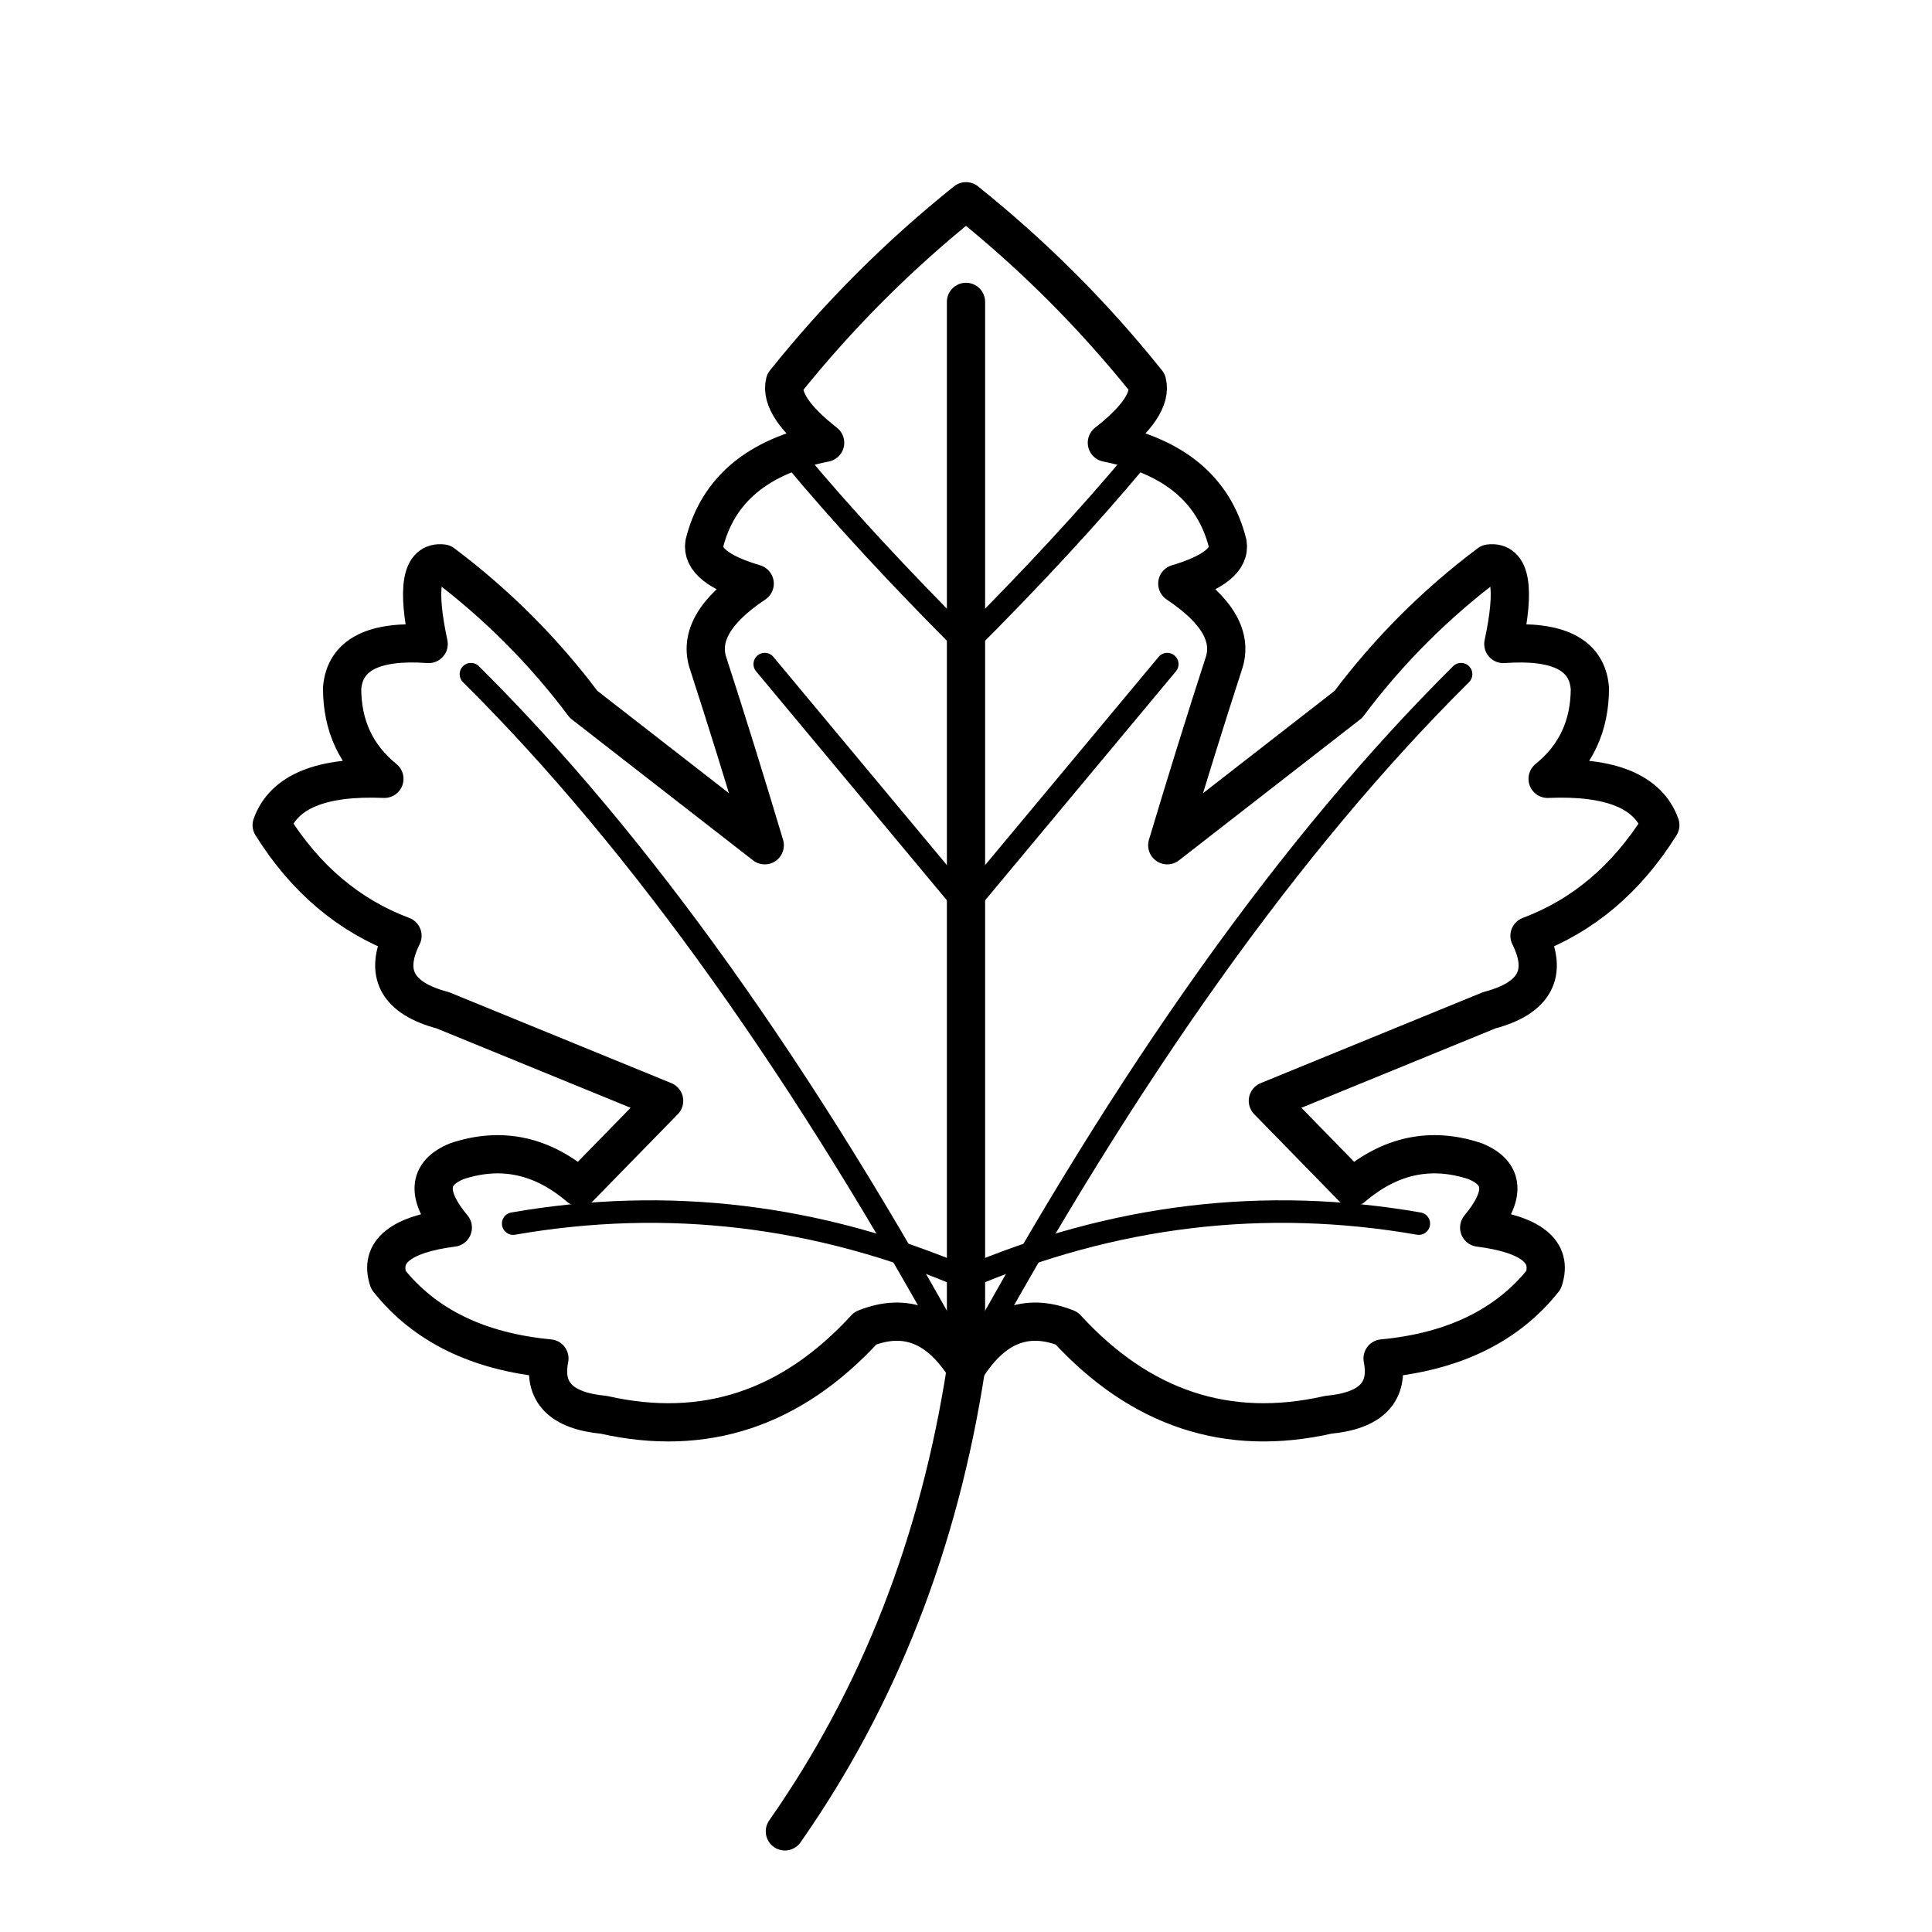
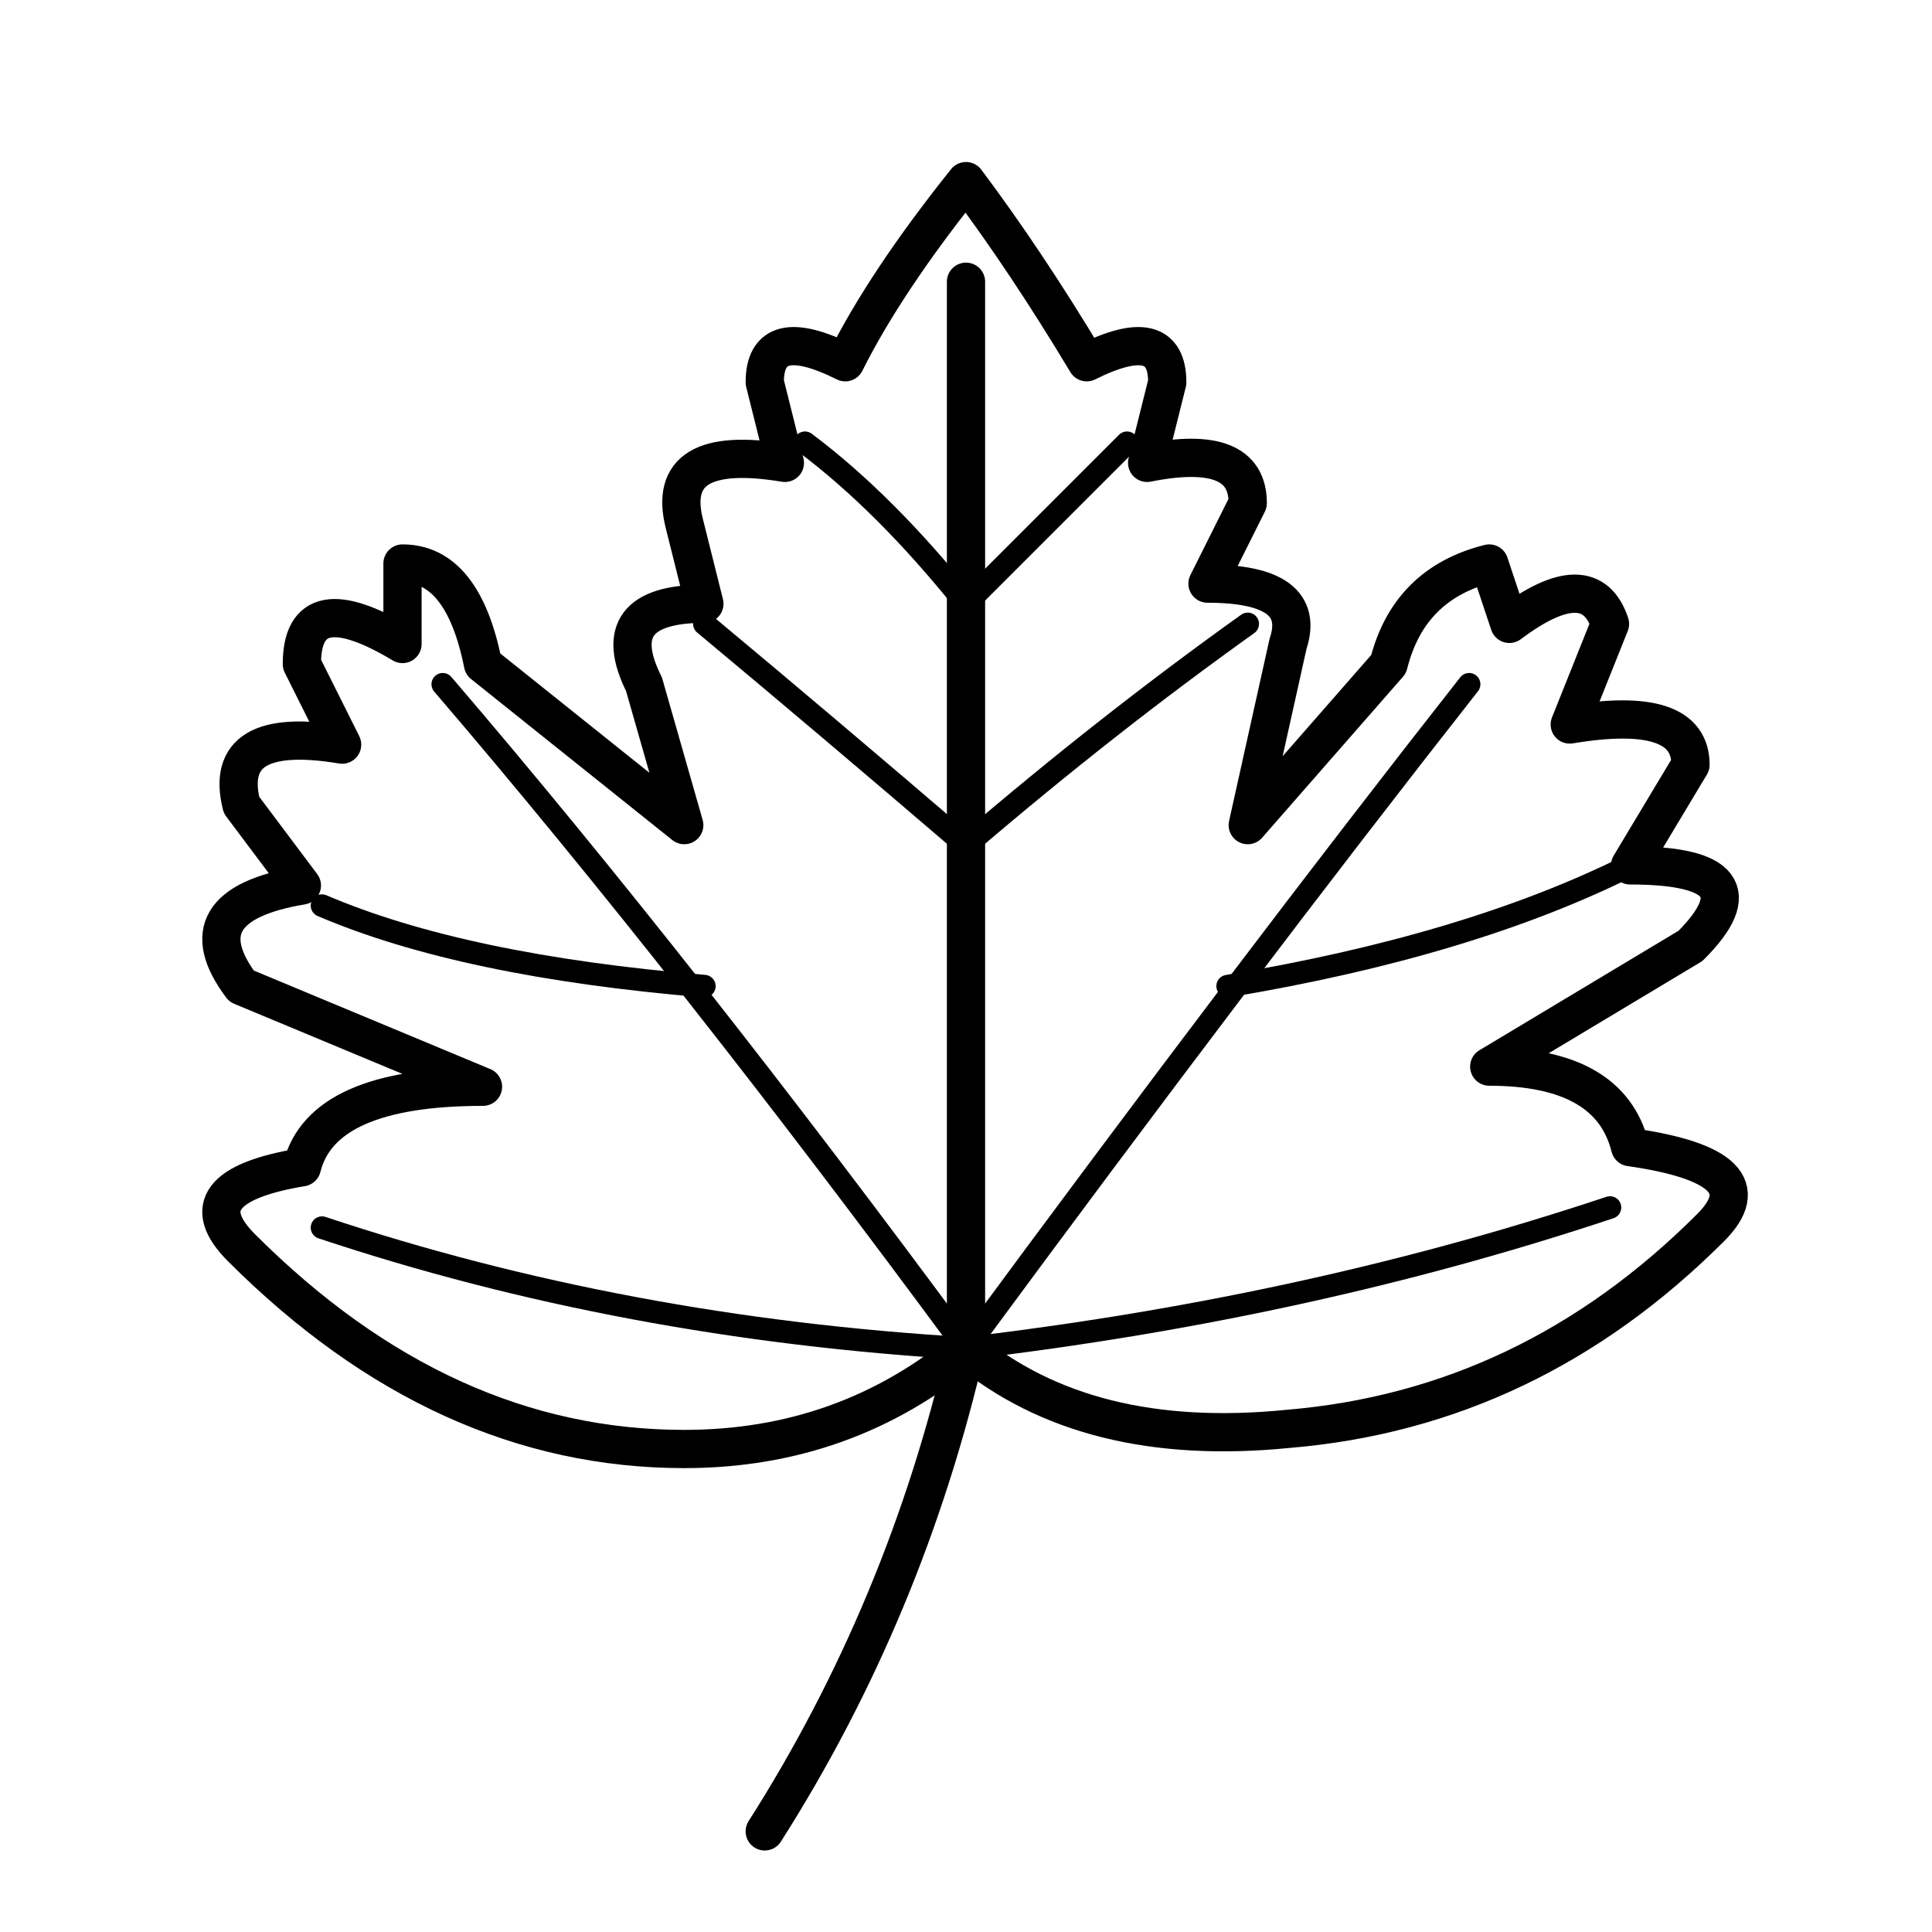
<svg xmlns="http://www.w3.org/2000/svg" width="96" height="96" viewBox="0 0 96 96" fill="none" stroke-linecap="round" stroke-linejoin="round" role="img" aria-label="Bergahorn · Acer pseudoplatanus">
-   <path class="leaf-blade" d="M48 10 Q43 14 39 19 Q38.7 20.2 41 22 Q36 23 35 27 Q34.8 28.2 37.5 29 Q34.5 31 35.2 33 Q36.5 37 38 42 L29 35 Q26 31 22 28 Q20.4 27.8 21.3 32 Q17.2 31.7 17 34.2 Q17 37 19.1 38.7 Q14.4 38.5 13.5 41 Q16 45 20 46.5 Q18.6 49.3 22 50.2 L33 54.7 L28.8 59 Q26 56.6 22.7 57.7 Q20.5 58.6 22.5 61 Q18.6 61.5 19.3 63.6 Q22 67 27.3 67.5 Q26.8 70 30 70.3 Q37.5 72 43 66 Q46 64.8 48 68 Q50 64.8 53 66 Q58.5 72 66 70.3 Q69.2 70 68.7 67.5 Q74 67 76.7 63.6 Q77.4 61.5 73.5 61 Q75.5 58.6 73.3 57.7 Q70 56.6 67.2 59 L63 54.7 L74 50.2 Q77.4 49.3 76 46.5 Q80 45 82.5 41 Q81.6 38.5 76.9 38.7 Q79 37 79 34.2 Q78.8 31.7 74.7 32 Q75.6 27.8 74 28 Q70 31 67 35 L58 42 Q59.5 37 60.8 33 Q61.5 31 58.5 29 Q61.2 28.2 61 27 Q60 23 55 22 Q57.3 20.2 57 19 Q53 14 48 10 Z" fill="none" stroke="currentColor" stroke-width="1.9" />
-   <path class="leaf-petiole" d="M39 91 Q46 81 48 68" fill="none" stroke="currentColor" stroke-width="1.9" />
-   <path class="leaf-midrib" d="M48 68 L48 15" fill="none" stroke="currentColor" stroke-width="1.9" />
-   <path class="leaf-vein" d="M48 68 Q36 46 23.4 33.5" fill="none" stroke="currentColor" stroke-width="1.12" />
-   <path class="leaf-vein" d="M48 68 Q60 46 72.6 33.5" fill="none" stroke="currentColor" stroke-width="1.12" />
-   <path class="leaf-vein" d="M48 63.5 Q37 58.8 25.5 60.8" fill="none" stroke="currentColor" stroke-width="1.12" />
-   <path class="leaf-vein" d="M48 63.5 Q59 58.8 70.5 60.8" fill="none" stroke="currentColor" stroke-width="1.12" />
-   <path class="leaf-vein" d="M48 32 Q43 27 39.5 22.8" fill="none" stroke="currentColor" stroke-width="1.12" />
-   <path class="leaf-vein" d="M48 45 Q43 39 38 33" fill="none" stroke="currentColor" stroke-width="1.12" />
-   <path class="leaf-vein" d="M48 32 Q53 27 56.5 22.8" fill="none" stroke="currentColor" stroke-width="1.12" />
-   <path class="leaf-vein" d="M48 45 Q53 39 58 33" fill="none" stroke="currentColor" stroke-width="1.12" />
+   <path class="leaf-blade" d="M48 9 Q44 14 42 18 Q38 16 38 19 L39 23 Q33 22 34 26 L35 30 Q30 30 32 34 L34 41 L24 33 Q23 28 20 28 L20 32 Q15 29 15 33 L17 37 Q11 36 12 40 L15 44 Q9 45 12 49 L24 54 Q16 54 15 58 Q9 59 12 62 Q22 72 34 72 Q42 72 48 67 Q54 72 64 71 Q76 70 85 61 Q88 58 81 57 Q80 53 74 53 L84 47 Q88 43 81 43 L84 38 Q84 35 78 36 L80 31 Q79 28 75 31 L74 28 Q70 29 69 33 L62 41 L64 32 Q65 29 60 29 L62 25 Q62 22 57 23 L58 19 Q58 16 54 18 Q51 13 48 9 Z" fill="none" stroke="currentColor" stroke-width="1.9" />
+   <path class="leaf-petiole" d="M38 91 Q45 80 48 67" fill="none" stroke="currentColor" stroke-width="1.9" />
+   <path class="leaf-midrib" d="M48 67 L48 14" fill="none" stroke="currentColor" stroke-width="1.9" />
+   <path class="leaf-vein" d="M48 67 Q34 48 22 34" fill="none" stroke="currentColor" stroke-width="1.12" />
+   <path class="leaf-vein" d="M48 67 Q62 48 73 34" fill="none" stroke="currentColor" stroke-width="1.12" />
+   <path class="leaf-vein" d="M48 67 Q31 66 16 61" fill="none" stroke="currentColor" stroke-width="1.12" />
+   <path class="leaf-vein" d="M48 67 Q65 65 80 60" fill="none" stroke="currentColor" stroke-width="1.12" />
+   <path class="leaf-vein" d="M48 30 Q44 25 40 22" fill="none" stroke="currentColor" stroke-width="1.12" />
+   <path class="leaf-vein" d="M48 30 Q53 25 56 22" fill="none" stroke="currentColor" stroke-width="1.12" />
+   <path class="leaf-vein" d="M48 42 Q41 36 35 31" fill="none" stroke="currentColor" stroke-width="1.12" />
+   <path class="leaf-vein" d="M48 42 Q55 36 62 31" fill="none" stroke="currentColor" stroke-width="1.12" />
+   <path class="leaf-vein" d="M35 49 Q23 48 16 45" fill="none" stroke="currentColor" stroke-width="1.12" />
+   <path class="leaf-vein" d="M61 49 Q73 47 81 43" fill="none" stroke="currentColor" stroke-width="1.12" />
</svg>
